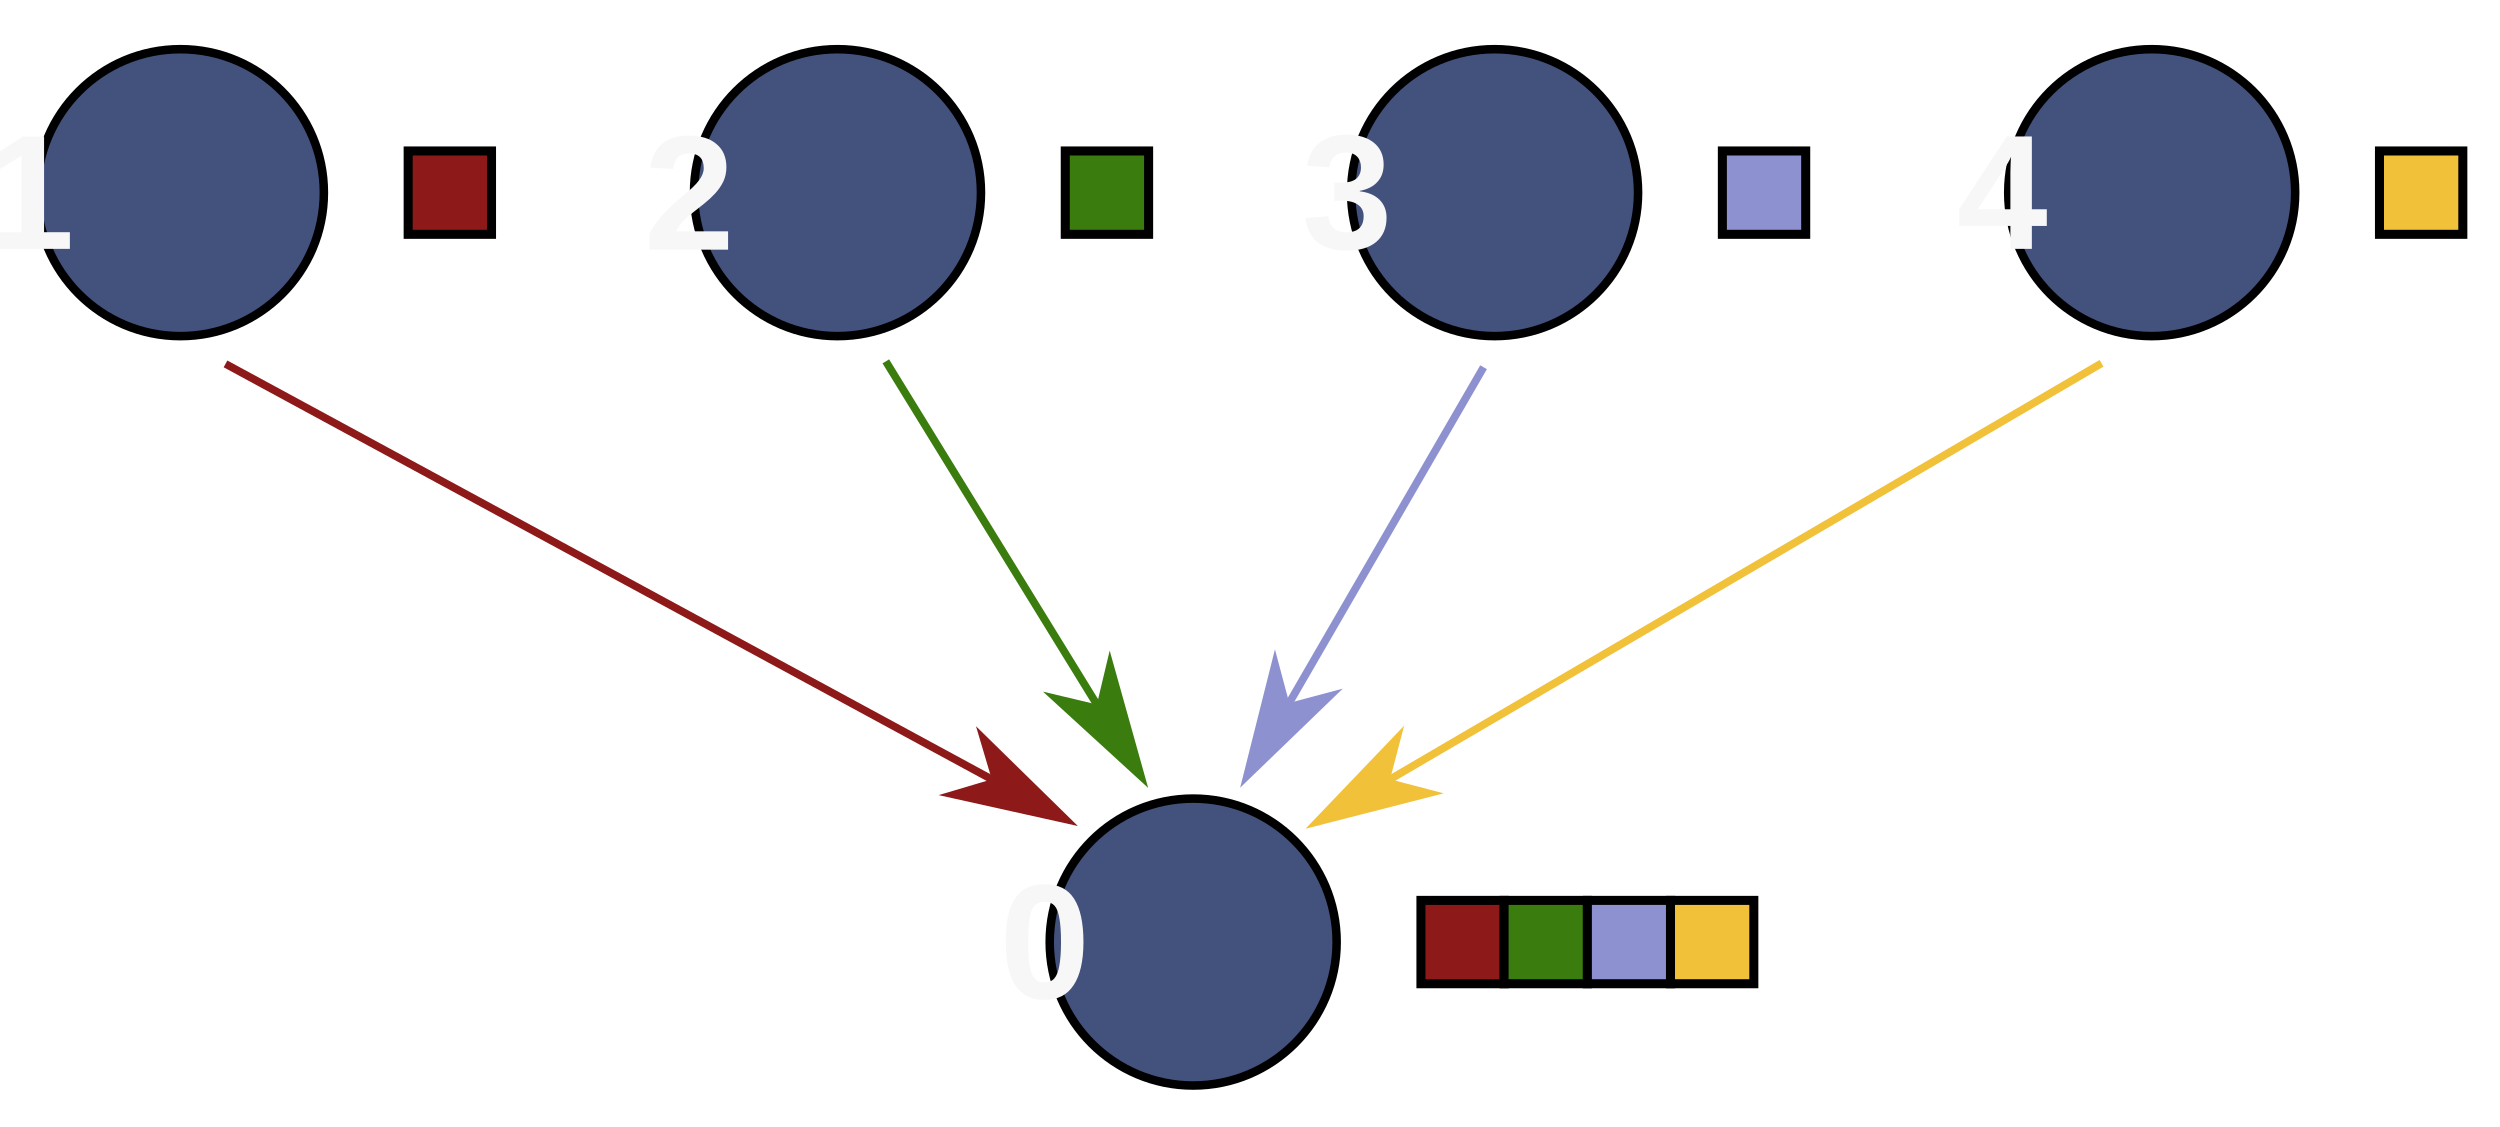
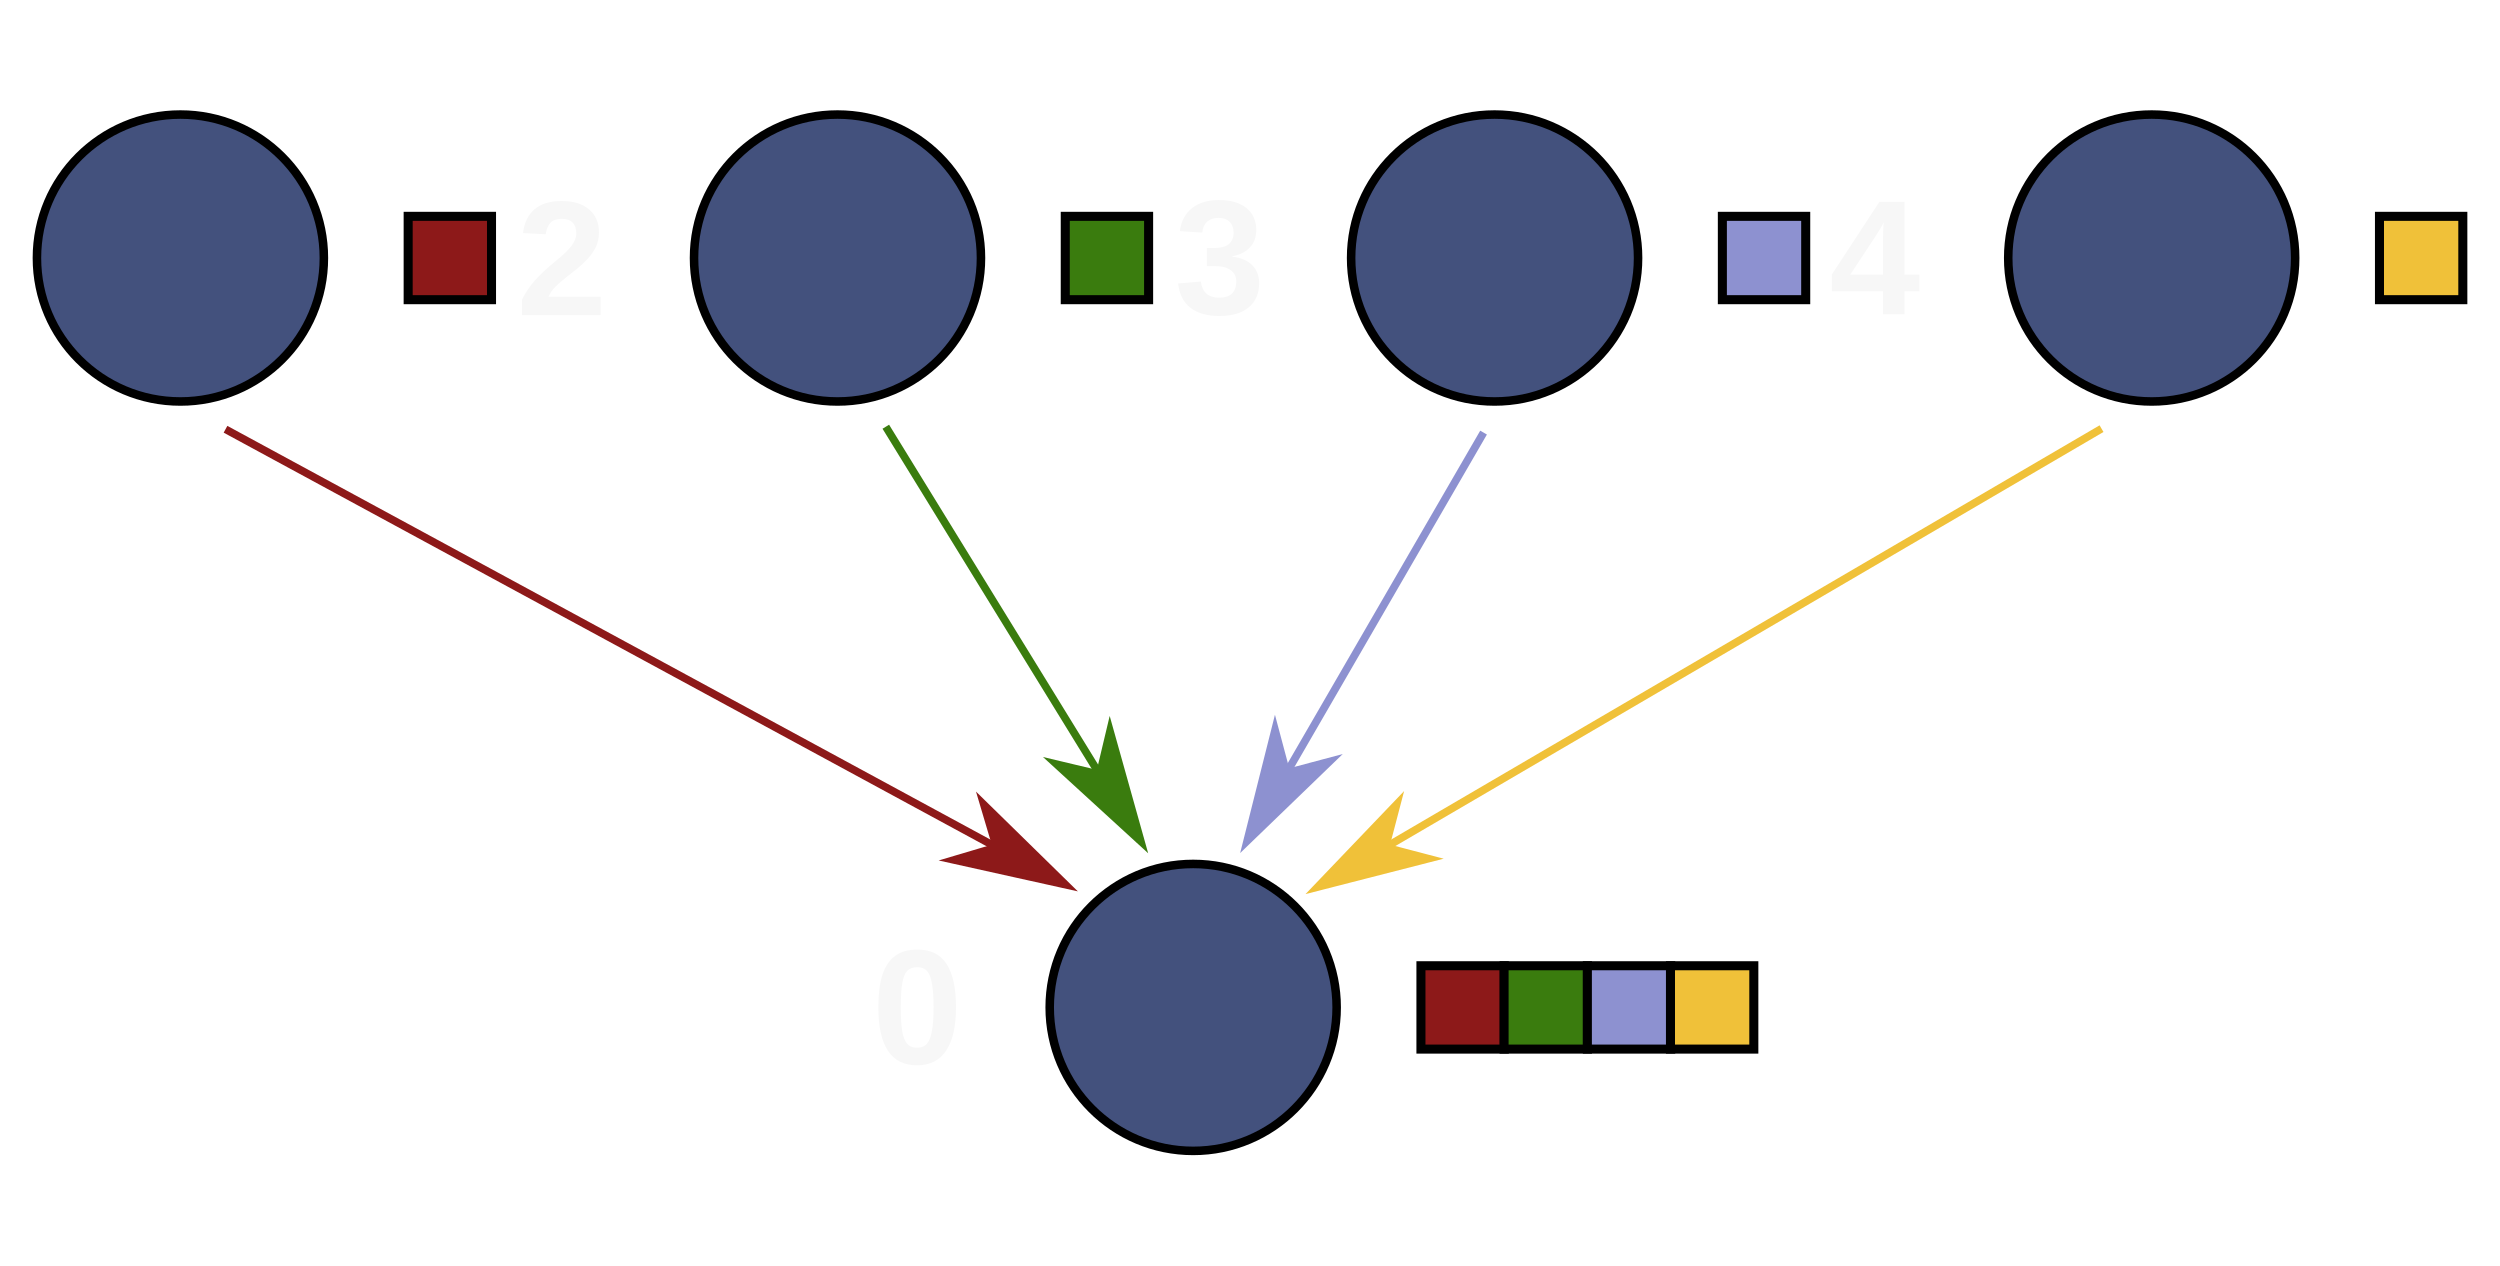
- <svg xmlns="http://www.w3.org/2000/svg" xmlns:ns1="http://www.openswatchbook.org/uri/2009/osb" width="162mm" height="73mm" viewBox="0 0 162 73" version="1.1" id="svg8">
+ <svg xmlns="http://www.w3.org/2000/svg" xmlns:ns1="http://www.openswatchbook.org/uri/2009/osb" width="162mm" height="82mm" viewBox="0 0 162 82" version="1.1" id="svg8">
  <defs id="defs2">
    <marker style="overflow:visible" id="marker13223" refX="0" refY="0" orient="auto">
      <path transform="matrix(0.8,0,0,0.8,10,0)" style="fill:#f0c139;fill-opacity:1;fill-rule:evenodd;stroke:#f0c139;stroke-width:1pt;stroke-opacity:1" d="M 0,0 5,-5 -12.5,0 5,5 Z" id="path13221" />
    </marker>
    <marker orient="auto" refY="0" refX="0" id="marker12409" style="overflow:visible">
      <path id="path12407" d="M 0,0 5,-5 -12.5,0 5,5 Z" style="fill:#8d91d0;fill-opacity:1;fill-rule:evenodd;stroke:#8d91d0;stroke-width:1pt;stroke-opacity:1" transform="matrix(0.8,0,0,0.8,10,0)" />
    </marker>
    <marker style="overflow:visible" id="marker11427" refX="0" refY="0" orient="auto">
      <path transform="matrix(0.8,0,0,0.8,10,0)" style="fill:#3a7c0e;fill-opacity:1;fill-rule:evenodd;stroke:#3a7c0e;stroke-width:1pt;stroke-opacity:1" d="M 0,0 5,-5 -12.5,0 5,5 Z" id="path11425" />
    </marker>
    <marker style="overflow:visible" id="marker4589" refX="0" refY="0" orient="auto">
      <path transform="scale(-0.6)" d="M 8.719,4.034 -2.207,0.016 8.719,-4.002 c -1.745,2.372 -1.735,5.617 -6e-7,8.035 z" style="fill:#000000;fill-opacity:1;fill-rule:evenodd;stroke:#000000;stroke-width:0.625;stroke-linejoin:round;stroke-opacity:1" id="path4587" />
    </marker>
    <marker orient="auto" refY="0" refX="0" id="Arrow1Send" style="overflow:visible">
      <path id="path948" d="M 0,0 5,-5 -12.5,0 5,5 Z" style="fill:#000000;fill-opacity:1;fill-rule:evenodd;stroke:#000000;stroke-width:1pt;stroke-opacity:1" transform="matrix(-0.2,0,0,-0.2,-1.2,0)" />
    </marker>
    <marker orient="auto" refY="0" refX="0" id="TriangleOutS" style="overflow:visible">
      <path id="path1081" d="M 5.77,0 -2.88,5 V -5 Z" style="fill:#000000;fill-opacity:1;fill-rule:evenodd;stroke:#000000;stroke-width:1pt;stroke-opacity:1" transform="scale(0.2)" />
    </marker>
    <marker orient="auto" refY="0" refX="0" id="marker4029" style="overflow:visible">
      <path id="path4027" style="fill:#000000;fill-opacity:1;fill-rule:evenodd;stroke:#000000;stroke-width:0.625;stroke-linejoin:round;stroke-opacity:1" d="M 8.719,4.034 -2.207,0.016 8.719,-4.002 c -1.745,2.372 -1.735,5.617 -6e-7,8.035 z" transform="scale(-0.6)" />
    </marker>
    <marker orient="auto" refY="0" refX="0" id="marker3953" style="overflow:visible">
      <path id="path3951" d="M 0,0 5,-5 -12.5,0 5,5 Z" style="fill:#000000;fill-opacity:1;fill-rule:evenodd;stroke:#000000;stroke-width:1pt;stroke-opacity:1" transform="matrix(-0.4,0,0,-0.4,-4,0)" />
    </marker>
    <marker orient="auto" refY="0" refX="0" id="Arrow1Mend" style="overflow:visible">
      <path id="path942" d="M 0,0 5,-5 -12.5,0 5,5 Z" style="fill:#000000;fill-opacity:1;fill-rule:evenodd;stroke:#000000;stroke-width:1pt;stroke-opacity:1" transform="matrix(-0.4,0,0,-0.4,-4,0)" />
    </marker>
    <marker orient="auto" refY="0" refX="0" id="Arrow2Mend" style="overflow:visible">
      <path id="path960" style="fill:#000000;fill-opacity:1;fill-rule:evenodd;stroke:#000000;stroke-width:0.625;stroke-linejoin:round;stroke-opacity:1" d="M 8.719,4.034 -2.207,0.016 8.719,-4.002 c -1.745,2.372 -1.735,5.617 -6e-7,8.035 z" transform="scale(-0.6)" />
    </marker>
    <marker style="overflow:visible" id="marker3275" refX="0" refY="0" orient="auto">
      <path transform="matrix(-1.1,0,0,-1.1,-1.1,0)" d="M 8.719,4.034 -2.207,0.016 8.719,-4.002 c -1.745,2.372 -1.735,5.617 -6e-7,8.035 z" style="fill:#000000;fill-opacity:1;fill-rule:evenodd;stroke:#000000;stroke-width:0.625;stroke-linejoin:round;stroke-opacity:1" id="path3273" />
    </marker>
    <marker orient="auto" refY="0" refX="0" id="marker1671" style="overflow:visible">
      <path id="path1669" d="M 0,0 5,-5 -12.5,0 5,5 Z" style="fill:#000000;fill-opacity:1;fill-rule:evenodd;stroke:#000000;stroke-width:1pt;stroke-opacity:1" transform="matrix(-0.8,0,0,-0.8,-10,0)" />
    </marker>
    <marker orient="auto" refY="0" refX="0" id="Arrow1Lstart" style="overflow:visible">
      <path id="path933" d="M 0,0 5,-5 -12.5,0 5,5 Z" style="fill:#000000;fill-opacity:1;fill-rule:evenodd;stroke:#000000;stroke-width:1pt;stroke-opacity:1" transform="matrix(0.8,0,0,0.8,10,0)" />
    </marker>
    <marker orient="auto" refY="0" refX="0" id="marker1273" style="overflow:visible">
      <path id="path1271" d="M 0,0 5,-5 -12.5,0 5,5 Z" style="fill:#000000;fill-opacity:1;fill-rule:evenodd;stroke:#000000;stroke-width:1pt;stroke-opacity:1" transform="matrix(-0.8,0,0,-0.8,-10,0)" />
    </marker>
    <marker orient="auto" refY="0" refX="0" id="TriangleInL" style="overflow:visible">
      <path id="path1066" d="M 5.77,0 -2.88,5 V -5 Z" style="fill:#000000;fill-opacity:1;fill-rule:evenodd;stroke:#000000;stroke-width:1pt;stroke-opacity:1" transform="scale(-0.8)" />
    </marker>
    <marker orient="auto" refY="0" refX="0" id="Arrow1Lend" style="overflow:visible">
      <path id="path936" d="M 0,0 5,-5 -12.5,0 5,5 Z" style="fill:#000000;fill-opacity:1;fill-rule:evenodd;stroke:#000000;stroke-width:1pt;stroke-opacity:1" transform="matrix(-0.8,0,0,-0.8,-10,0)" />
    </marker>
    <marker style="overflow:visible" id="marker6441" refX="0" refY="0" orient="auto">
      <path transform="matrix(0.8,0,0,0.8,10,0)" style="fill:#000000;fill-opacity:1;fill-rule:evenodd;stroke:#000000;stroke-width:1pt;stroke-opacity:1" d="M 0,0 5,-5 -12.5,0 5,5 Z" id="path6439" />
    </marker>
    <marker style="overflow:visible" id="marker5866" refX="0" refY="0" orient="auto">
      <path transform="scale(0.4)" style="fill:#000000;fill-opacity:1;fill-rule:evenodd;stroke:#000000;stroke-width:1pt;stroke-opacity:1" d="M 5.77,0 -2.88,5 V -5 Z" id="path5864" />
    </marker>
    <marker style="overflow:visible" id="marker5862" refX="0" refY="0" orient="auto">
      <path transform="scale(0.4)" style="fill:#000000;fill-opacity:1;fill-rule:evenodd;stroke:#000000;stroke-width:1pt;stroke-opacity:1" d="M 5.77,0 -2.88,5 V -5 Z" id="path5860" />
    </marker>
    <marker style="overflow:visible" id="marker5858" refX="0" refY="0" orient="auto">
      <path transform="scale(0.4)" style="fill:#000000;fill-opacity:1;fill-rule:evenodd;stroke:#000000;stroke-width:1pt;stroke-opacity:1" d="M 5.77,0 -2.88,5 V -5 Z" id="path5856" />
    </marker>
    <marker style="overflow:visible" id="TriangleOutL" refX="0" refY="0" orient="auto">
      <path transform="scale(0.8)" style="fill:#000000;fill-opacity:1;fill-rule:evenodd;stroke:#000000;stroke-width:1pt;stroke-opacity:1" d="M 5.77,0 -2.88,5 V -5 Z" id="path3096" />
    </marker>
    <marker style="overflow:visible" id="TriangleOutM" refX="0" refY="0" orient="auto">
      <path transform="scale(0.4)" style="fill:#000000;fill-opacity:1;fill-rule:evenodd;stroke:#000000;stroke-width:1pt;stroke-opacity:1" d="M 5.77,0 -2.88,5 V -5 Z" id="path3099" />
    </marker>
    <marker style="overflow:visible" id="marker5850" refX="0" refY="0" orient="auto">
      <path transform="matrix(-0.8,0,0,-0.8,-10,0)" style="fill:#000000;fill-opacity:1;fill-rule:evenodd;stroke:#000000;stroke-width:1pt;stroke-opacity:1" d="M 0,0 5,-5 -12.5,0 5,5 Z" id="path5848" />
    </marker>
    <linearGradient ns1:paint="solid" id="linearGradient9526">
      <stop id="stop9524" offset="0" style="stop-color:#ffffff;stop-opacity:1;" />
    </linearGradient>
    <marker orient="auto" refY="0" refX="0" id="marker8080" style="overflow:visible">
      <path id="path8078" d="M 5.77,0 -2.88,5 V -5 Z" style="fill:#000000;fill-opacity:1;fill-rule:evenodd;stroke:#000000;stroke-width:1pt;stroke-opacity:1" transform="scale(0.8)" />
    </marker>
    <marker orient="auto" refY="0" refX="0" id="marker7624" style="overflow:visible">
      <path id="path7622" d="M 5.77,0 -2.88,5 V -5 Z" style="fill:#000000;fill-opacity:1;fill-rule:evenodd;stroke:#000000;stroke-width:1pt;stroke-opacity:1" transform="scale(0.8)" />
    </marker>
    <marker style="overflow:visible" id="Arrow2Lend" refX="0" refY="0" orient="auto">
      <path transform="matrix(-1.1,0,0,-1.1,-1.1,0)" d="M 8.719,4.034 -2.207,0.016 8.719,-4.002 c -1.745,2.372 -1.735,5.617 -6e-7,8.035 z" style="fill:#000000;fill-opacity:1;fill-rule:evenodd;stroke:#000000;stroke-width:0.625;stroke-linejoin:round;stroke-opacity:1" id="path5519" />
    </marker>
    <marker style="overflow:visible" id="Arrow1Lstart-9" refX="0" refY="0" orient="auto">
      <path transform="matrix(0.8,0,0,0.8,10,0)" style="fill:#000000;fill-opacity:1;fill-rule:evenodd;stroke:#000000;stroke-width:1pt;stroke-opacity:1" d="M 0,0 5,-5 -12.5,0 5,5 Z" id="path5498" />
    </marker>
    <marker style="overflow:visible" id="Arrow1Lend-0" refX="0" refY="0" orient="auto">
      <path transform="matrix(-0.8,0,0,-0.8,-10,0)" style="fill:#000000;fill-opacity:1;fill-rule:evenodd;stroke:#000000;stroke-width:1pt;stroke-opacity:1" d="M 0,0 5,-5 -12.5,0 5,5 Z" id="path5501" />
    </marker>
    <linearGradient ns1:paint="solid" id="linearGradient4715">
      <stop id="stop4713" offset="0" style="stop-color:#000000;stop-opacity:1;" />
    </linearGradient>
    <marker orient="auto" refY="0" refX="0" id="marker3397" style="overflow:visible">
      <path id="path3395" d="M 0,0 5,-5 -12.5,0 5,5 Z" style="fill:#000000;fill-opacity:1;fill-rule:evenodd;stroke:#000000;stroke-width:1pt;stroke-opacity:1" transform="matrix(0.8,0,0,0.8,10,0)" />
    </marker>
    <marker style="overflow:visible" id="marker3393" refX="0" refY="0" orient="auto">
      <path transform="matrix(0.8,0,0,0.8,10,0)" style="fill:#000000;fill-opacity:1;fill-rule:evenodd;stroke:#000000;stroke-width:1pt;stroke-opacity:1" d="M 0,0 5,-5 -12.5,0 5,5 Z" id="path3391" />
    </marker>
    <marker orient="auto" refY="0" refX="0" id="marker3217" style="overflow:visible">
      <path id="path2954" d="M 0,0 5,-5 -12.5,0 5,5 Z" style="fill:#8d1919;fill-opacity:1;fill-rule:evenodd;stroke:#8d1919;stroke-width:1pt;stroke-opacity:1" transform="matrix(0.8,0,0,0.8,10,0)" />
    </marker>
    <marker style="overflow:visible" id="marker8080-7" refX="0" refY="0" orient="auto">
      <path transform="scale(0.8)" style="fill:#000000;fill-opacity:1;fill-rule:evenodd;stroke:#000000;stroke-width:1pt;stroke-opacity:1" d="M 5.77,0 -2.88,5 V -5 Z" id="path8078-7" />
    </marker>
    <marker style="overflow:visible" id="marker7624-2" refX="0" refY="0" orient="auto">
      <path transform="scale(0.8)" style="fill:#000000;fill-opacity:1;fill-rule:evenodd;stroke:#000000;stroke-width:1pt;stroke-opacity:1" d="M 5.77,0 -2.88,5 V -5 Z" id="path7622-0" />
    </marker>
    <marker orient="auto" refY="0" refX="0" id="Arrow2Lend-9" style="overflow:visible">
      <path id="path5519-0" style="fill:#000000;fill-opacity:1;fill-rule:evenodd;stroke:#000000;stroke-width:0.625;stroke-linejoin:round;stroke-opacity:1" d="M 8.719,4.034 -2.207,0.016 8.719,-4.002 c -1.745,2.372 -1.735,5.617 -6e-7,8.035 z" transform="matrix(-1.1,0,0,-1.1,-1.1,0)" />
    </marker>
    <marker orient="auto" refY="0" refX="0" id="Arrow1Lstart-7" style="overflow:visible">
      <path id="path5498-1" d="M 0,0 5,-5 -12.5,0 5,5 Z" style="fill:#000000;fill-opacity:1;fill-rule:evenodd;stroke:#000000;stroke-width:1pt;stroke-opacity:1" transform="matrix(0.8,0,0,0.8,10,0)" />
    </marker>
    <marker orient="auto" refY="0" refX="0" id="Arrow1Lend-6" style="overflow:visible">
      <path id="path5501-0" d="M 0,0 5,-5 -12.5,0 5,5 Z" style="fill:#000000;fill-opacity:1;fill-rule:evenodd;stroke:#000000;stroke-width:1pt;stroke-opacity:1" transform="matrix(-0.8,0,0,-0.8,-10,0)" />
    </marker>
  </defs>
-   <g id="layer1" transform="translate(0,-224)">
-     <g id="g6402">
-       <circle style="opacity:1;fill:#43517d;fill-opacity:1;stroke:#000000;stroke-width:0.554;stroke-opacity:1" id="circle102" cx="11.69" cy="236.484" r="9.297" />
-       <rect style="opacity:1;fill:#8d1919;fill-opacity:1;stroke:#000000;stroke-width:0.586;stroke-opacity:1" id="rect104" width="5.401" height="5.401" x="26.449" y="233.783" />
-       <circle r="9.297" cy="236.484" cx="54.27" id="circle108" style="opacity:1;fill:#43517d;fill-opacity:1;stroke:#000000;stroke-width:0.554;stroke-opacity:1" />
-       <rect y="233.783" x="69.029" height="5.401" width="5.401" id="rect110" style="opacity:1;fill:#3a7c0e;fill-opacity:1;stroke:#000000;stroke-width:0.586;stroke-opacity:1" />
-       <circle style="opacity:1;fill:#43517d;fill-opacity:1;stroke:#000000;stroke-width:0.554;stroke-opacity:1" id="circle114" cx="96.85" cy="236.484" r="9.297" />
-       <rect style="opacity:1;fill:#8d91d0;fill-opacity:1;stroke:#000000;stroke-width:0.586;stroke-opacity:1" id="rect116" width="5.401" height="5.401" x="111.609" y="233.783" />
-       <circle r="9.297" cy="236.484" cx="139.43" id="circle120" style="opacity:1;fill:#43517d;fill-opacity:1;stroke:#000000;stroke-width:0.554;stroke-opacity:1" />
-       <rect y="233.783" x="154.19" height="5.401" width="5.401" id="rect122" style="opacity:1;fill:#f0c139;fill-opacity:1;stroke:#000000;stroke-width:0.586;stroke-opacity:1" />
-       <text xml:space="preserve" style="font-style:normal;font-weight:normal;font-size:10.583px;line-height:1.25;font-family:sans-serif;letter-spacing:0px;word-spacing:0px;fill:#f7f7f7;fill-opacity:1;stroke:none;stroke-width:0.265" x="11.507" y="240.125" id="text13651">
-         <tspan x="11.507" y="240.125" style="font-style:normal;font-variant:normal;font-weight:bold;font-stretch:normal;font-size:10.583px;font-family:Arial;-inkscape-font-specification:'Arial, Bold';font-variant-ligatures:normal;font-variant-caps:normal;font-variant-numeric:normal;font-feature-settings:normal;text-align:center;writing-mode:lr-tb;text-anchor:middle;fill:#f7f7f7;fill-opacity:1;stroke-width:0.265" id="tspan13649">1</tspan>
-       </text>
-       <text id="text13655" y="240.179" x="54.301" style="font-style:normal;font-weight:normal;font-size:10.583px;line-height:1.25;font-family:sans-serif;letter-spacing:0px;word-spacing:0px;fill:#f7f7f7;fill-opacity:1;stroke:none;stroke-width:0.265" xml:space="preserve">
-         <tspan id="tspan13653" style="font-style:normal;font-variant:normal;font-weight:bold;font-stretch:normal;font-size:10.583px;font-family:Arial;-inkscape-font-specification:'Arial, Bold';font-variant-ligatures:normal;font-variant-caps:normal;font-variant-numeric:normal;font-feature-settings:normal;text-align:center;writing-mode:lr-tb;text-anchor:middle;fill:#f7f7f7;fill-opacity:1;stroke-width:0.265" y="240.179" x="54.301">2</tspan>
-       </text>
-       <text xml:space="preserve" style="font-style:normal;font-weight:normal;font-size:10.583px;line-height:1.25;font-family:sans-serif;letter-spacing:0px;word-spacing:0px;fill:#f7f7f7;fill-opacity:1;stroke:none;stroke-width:0.265" x="96.923" y="240.119" id="text13659">
-         <tspan x="96.923" y="240.119" style="font-style:normal;font-variant:normal;font-weight:bold;font-stretch:normal;font-size:10.583px;font-family:Arial;-inkscape-font-specification:'Arial, Bold';font-variant-ligatures:normal;font-variant-caps:normal;font-variant-numeric:normal;font-feature-settings:normal;text-align:center;writing-mode:lr-tb;text-anchor:middle;fill:#f7f7f7;fill-opacity:1;stroke-width:0.265" id="tspan13657">3</tspan>
-       </text>
-       <text id="text13663" y="240.125" x="139.381" style="font-style:normal;font-weight:normal;font-size:10.583px;line-height:1.25;font-family:sans-serif;letter-spacing:0px;word-spacing:0px;fill:#f7f7f7;fill-opacity:1;stroke:none;stroke-width:0.265" xml:space="preserve">
-         <tspan id="tspan13661" style="font-style:normal;font-variant:normal;font-weight:bold;font-stretch:normal;font-size:10.583px;font-family:Arial;-inkscape-font-specification:'Arial, Bold';font-variant-ligatures:normal;font-variant-caps:normal;font-variant-numeric:normal;font-feature-settings:normal;text-align:center;writing-mode:lr-tb;text-anchor:middle;fill:#f7f7f7;fill-opacity:1;stroke-width:0.265" y="240.125" x="139.381">4</tspan>
-       </text>
-       <circle r="9.297" cy="285.045" cx="77.318" id="path94" style="opacity:1;fill:#43517d;fill-opacity:1;stroke:#000000;stroke-width:0.554;stroke-opacity:1" />
-       <rect y="282.345" x="92.077" height="5.401" width="5.401" id="rect96" style="opacity:1;fill:#8d1919;fill-opacity:1;stroke:#000000;stroke-width:0.586;stroke-opacity:1" />
-       <text id="text13647" y="288.688" x="77.328" style="font-style:normal;font-weight:normal;font-size:10.583px;line-height:1.25;font-family:sans-serif;letter-spacing:0px;word-spacing:0px;fill:#f7f7f7;fill-opacity:1;stroke:none;stroke-width:0.265" xml:space="preserve">
-         <tspan id="tspan13645" style="font-style:normal;font-variant:normal;font-weight:bold;font-stretch:normal;font-size:10.583px;font-family:Arial;-inkscape-font-specification:'Arial, Bold';font-variant-ligatures:normal;font-variant-caps:normal;font-variant-numeric:normal;font-feature-settings:normal;text-align:center;writing-mode:lr-tb;text-anchor:middle;fill:#f7f7f7;fill-opacity:1;stroke-width:0.265" y="288.688" x="77.328">0</tspan>
-       </text>
-       <rect style="opacity:1;fill:#3a7c0e;fill-opacity:1;stroke:#000000;stroke-width:0.586;stroke-opacity:1" id="rect13744" width="5.401" height="5.401" x="97.464" y="282.345" />
-       <rect style="opacity:1;fill:#8d91d0;fill-opacity:1;stroke:#000000;stroke-width:0.586;stroke-opacity:1" id="rect13746" width="5.401" height="5.401" x="102.861" y="282.345" />
-       <rect y="282.345" x="108.247" height="5.401" width="5.401" id="rect13748" style="opacity:1;fill:#f0c139;fill-opacity:1;stroke:#000000;stroke-width:0.586;stroke-opacity:1" />
-       <path style="fill:none;stroke:#8d1919;stroke-width:0.5;stroke-linecap:butt;stroke-linejoin:miter;stroke-miterlimit:4;stroke-dasharray:none;stroke-opacity:1;marker-start:url(#marker3217)" d="M 68.993,277.064 14.613,247.581" id="path1311" />
-       <path id="path1313" d="M 73.893,274.23 57.4,247.416" style="fill:none;stroke:#3a7c0e;stroke-width:0.5;stroke-linecap:butt;stroke-linejoin:miter;stroke-miterlimit:4;stroke-dasharray:none;stroke-opacity:1;marker-start:url(#marker11427)" />
-       <path style="fill:none;stroke:#8d91d0;stroke-width:0.5;stroke-linecap:butt;stroke-linejoin:miter;stroke-miterlimit:4;stroke-dasharray:none;stroke-opacity:1;marker-start:url(#marker12409)" d="M 80.848,274.203 96.135,247.797" id="path1315" />
-       <path id="path1317" d="M 85.435,277.212 136.179,247.541" style="fill:none;stroke:#f0c139;stroke-width:0.5;stroke-linecap:butt;stroke-linejoin:miter;stroke-miterlimit:4;stroke-dasharray:none;stroke-opacity:1;marker-start:url(#marker13223)" />
+   <g id="layer1" transform="translate(0,-215)">
+     <g id="g8503" transform="translate(0,-2)">
+       <g transform="translate(0,-2.764572)" id="g6875">
+         <g id="g6628">
+           <g id="g6402">
+             <circle r="9.297" cy="236.484" cx="11.69" id="circle102" style="opacity:1;fill:#43517d;fill-opacity:1;stroke:#000000;stroke-width:0.554;stroke-opacity:1" />
+             <rect y="233.783" x="26.449" height="5.401" width="5.401" id="rect104" style="opacity:1;fill:#8d1919;fill-opacity:1;stroke:#000000;stroke-width:0.586;stroke-opacity:1" />
+             <circle style="opacity:1;fill:#43517d;fill-opacity:1;stroke:#000000;stroke-width:0.554;stroke-opacity:1" id="circle108" cx="54.27" cy="236.484" r="9.297" />
+             <rect style="opacity:1;fill:#3a7c0e;fill-opacity:1;stroke:#000000;stroke-width:0.586;stroke-opacity:1" id="rect110" width="5.401" height="5.401" x="69.029" y="233.783" />
+             <circle r="9.297" cy="236.484" cx="96.85" id="circle114" style="opacity:1;fill:#43517d;fill-opacity:1;stroke:#000000;stroke-width:0.554;stroke-opacity:1" />
+             <rect y="233.783" x="111.609" height="5.401" width="5.401" id="rect116" style="opacity:1;fill:#8d91d0;fill-opacity:1;stroke:#000000;stroke-width:0.586;stroke-opacity:1" />
+             <circle style="opacity:1;fill:#43517d;fill-opacity:1;stroke:#000000;stroke-width:0.554;stroke-opacity:1" id="circle120" cx="139.43" cy="236.484" r="9.297" />
+             <rect style="opacity:1;fill:#f0c139;fill-opacity:1;stroke:#000000;stroke-width:0.586;stroke-opacity:1" id="rect122" width="5.401" height="5.401" x="154.19" y="233.783" />
+             <text id="text13651" y="240.125" x="11.507" style="font-style:normal;font-weight:normal;font-size:10.583px;line-height:1.25;font-family:sans-serif;letter-spacing:0px;word-spacing:0px;fill:#f7f7f7;fill-opacity:1;stroke:none;stroke-width:0.265" xml:space="preserve">
+               <tspan id="tspan13649" style="font-style:normal;font-variant:normal;font-weight:bold;font-stretch:normal;font-size:10.583px;font-family:Arial;-inkscape-font-specification:'Arial, Bold';font-variant-ligatures:normal;font-variant-caps:normal;font-variant-numeric:normal;font-feature-settings:normal;text-align:center;writing-mode:lr-tb;text-anchor:middle;fill:#f7f7f7;fill-opacity:1;stroke-width:0.265" y="240.125" x="11.507">1</tspan>
+             </text>
+             <text xml:space="preserve" style="font-style:normal;font-weight:normal;font-size:10.583px;line-height:1.25;font-family:sans-serif;letter-spacing:0px;word-spacing:0px;fill:#f7f7f7;fill-opacity:1;stroke:none;stroke-width:0.265" x="54.301" y="240.179" id="text13655">
+               <tspan x="54.301" y="240.179" style="font-style:normal;font-variant:normal;font-weight:bold;font-stretch:normal;font-size:10.583px;font-family:Arial;-inkscape-font-specification:'Arial, Bold';font-variant-ligatures:normal;font-variant-caps:normal;font-variant-numeric:normal;font-feature-settings:normal;text-align:center;writing-mode:lr-tb;text-anchor:middle;fill:#f7f7f7;fill-opacity:1;stroke-width:0.265" id="tspan13653">2</tspan>
+             </text>
+             <text id="text13659" y="240.119" x="96.923" style="font-style:normal;font-weight:normal;font-size:10.583px;line-height:1.25;font-family:sans-serif;letter-spacing:0px;word-spacing:0px;fill:#f7f7f7;fill-opacity:1;stroke:none;stroke-width:0.265" xml:space="preserve">
+               <tspan id="tspan13657" style="font-style:normal;font-variant:normal;font-weight:bold;font-stretch:normal;font-size:10.583px;font-family:Arial;-inkscape-font-specification:'Arial, Bold';font-variant-ligatures:normal;font-variant-caps:normal;font-variant-numeric:normal;font-feature-settings:normal;text-align:center;writing-mode:lr-tb;text-anchor:middle;fill:#f7f7f7;fill-opacity:1;stroke-width:0.265" y="240.119" x="96.923">3</tspan>
+             </text>
+             <text xml:space="preserve" style="font-style:normal;font-weight:normal;font-size:10.583px;line-height:1.25;font-family:sans-serif;letter-spacing:0px;word-spacing:0px;fill:#f7f7f7;fill-opacity:1;stroke:none;stroke-width:0.265" x="139.381" y="240.125" id="text13663">
+               <tspan x="139.381" y="240.125" style="font-style:normal;font-variant:normal;font-weight:bold;font-stretch:normal;font-size:10.583px;font-family:Arial;-inkscape-font-specification:'Arial, Bold';font-variant-ligatures:normal;font-variant-caps:normal;font-variant-numeric:normal;font-feature-settings:normal;text-align:center;writing-mode:lr-tb;text-anchor:middle;fill:#f7f7f7;fill-opacity:1;stroke-width:0.265" id="tspan13661">4</tspan>
+             </text>
+             <circle style="opacity:1;fill:#43517d;fill-opacity:1;stroke:#000000;stroke-width:0.554;stroke-opacity:1" id="path94" cx="77.318" cy="285.045" r="9.297" />
+             <rect style="opacity:1;fill:#8d1919;fill-opacity:1;stroke:#000000;stroke-width:0.586;stroke-opacity:1" id="rect96" width="5.401" height="5.401" x="92.077" y="282.345" />
+             <text xml:space="preserve" style="font-style:normal;font-weight:normal;font-size:10.583px;line-height:1.25;font-family:sans-serif;letter-spacing:0px;word-spacing:0px;fill:#f7f7f7;fill-opacity:1;stroke:none;stroke-width:0.265" x="77.328" y="288.688" id="text13647">
+               <tspan x="77.328" y="288.688" style="font-style:normal;font-variant:normal;font-weight:bold;font-stretch:normal;font-size:10.583px;font-family:Arial;-inkscape-font-specification:'Arial, Bold';font-variant-ligatures:normal;font-variant-caps:normal;font-variant-numeric:normal;font-feature-settings:normal;text-align:center;writing-mode:lr-tb;text-anchor:middle;fill:#f7f7f7;fill-opacity:1;stroke-width:0.265" id="tspan13645">0</tspan>
+             </text>
+             <rect y="282.345" x="97.464" height="5.401" width="5.401" id="rect13744" style="opacity:1;fill:#3a7c0e;fill-opacity:1;stroke:#000000;stroke-width:0.586;stroke-opacity:1" />
+             <rect y="282.345" x="102.861" height="5.401" width="5.401" id="rect13746" style="opacity:1;fill:#8d91d0;fill-opacity:1;stroke:#000000;stroke-width:0.586;stroke-opacity:1" />
+             <rect style="opacity:1;fill:#f0c139;fill-opacity:1;stroke:#000000;stroke-width:0.586;stroke-opacity:1" id="rect13748" width="5.401" height="5.401" x="108.247" y="282.345" />
+             <path id="path1311" d="M 68.993,277.064 14.613,247.581" style="fill:none;stroke:#8d1919;stroke-width:0.5;stroke-linecap:butt;stroke-linejoin:miter;stroke-miterlimit:4;stroke-dasharray:none;stroke-opacity:1;marker-start:url(#marker3217)" />
+             <path style="fill:none;stroke:#3a7c0e;stroke-width:0.5;stroke-linecap:butt;stroke-linejoin:miter;stroke-miterlimit:4;stroke-dasharray:none;stroke-opacity:1;marker-start:url(#marker11427)" d="M 73.893,274.23 57.4,247.416" id="path1313" />
+             <path id="path1315" d="M 80.848,274.203 96.135,247.797" style="fill:none;stroke:#8d91d0;stroke-width:0.5;stroke-linecap:butt;stroke-linejoin:miter;stroke-miterlimit:4;stroke-dasharray:none;stroke-opacity:1;marker-start:url(#marker12409)" />
+             <path style="fill:none;stroke:#f0c139;stroke-width:0.5;stroke-linecap:butt;stroke-linejoin:miter;stroke-miterlimit:4;stroke-dasharray:none;stroke-opacity:1;marker-start:url(#marker13223)" d="M 85.435,277.212 136.179,247.541" id="path1317" />
+           </g>
+         </g>
+       </g>
    </g>
  </g>
</svg>
